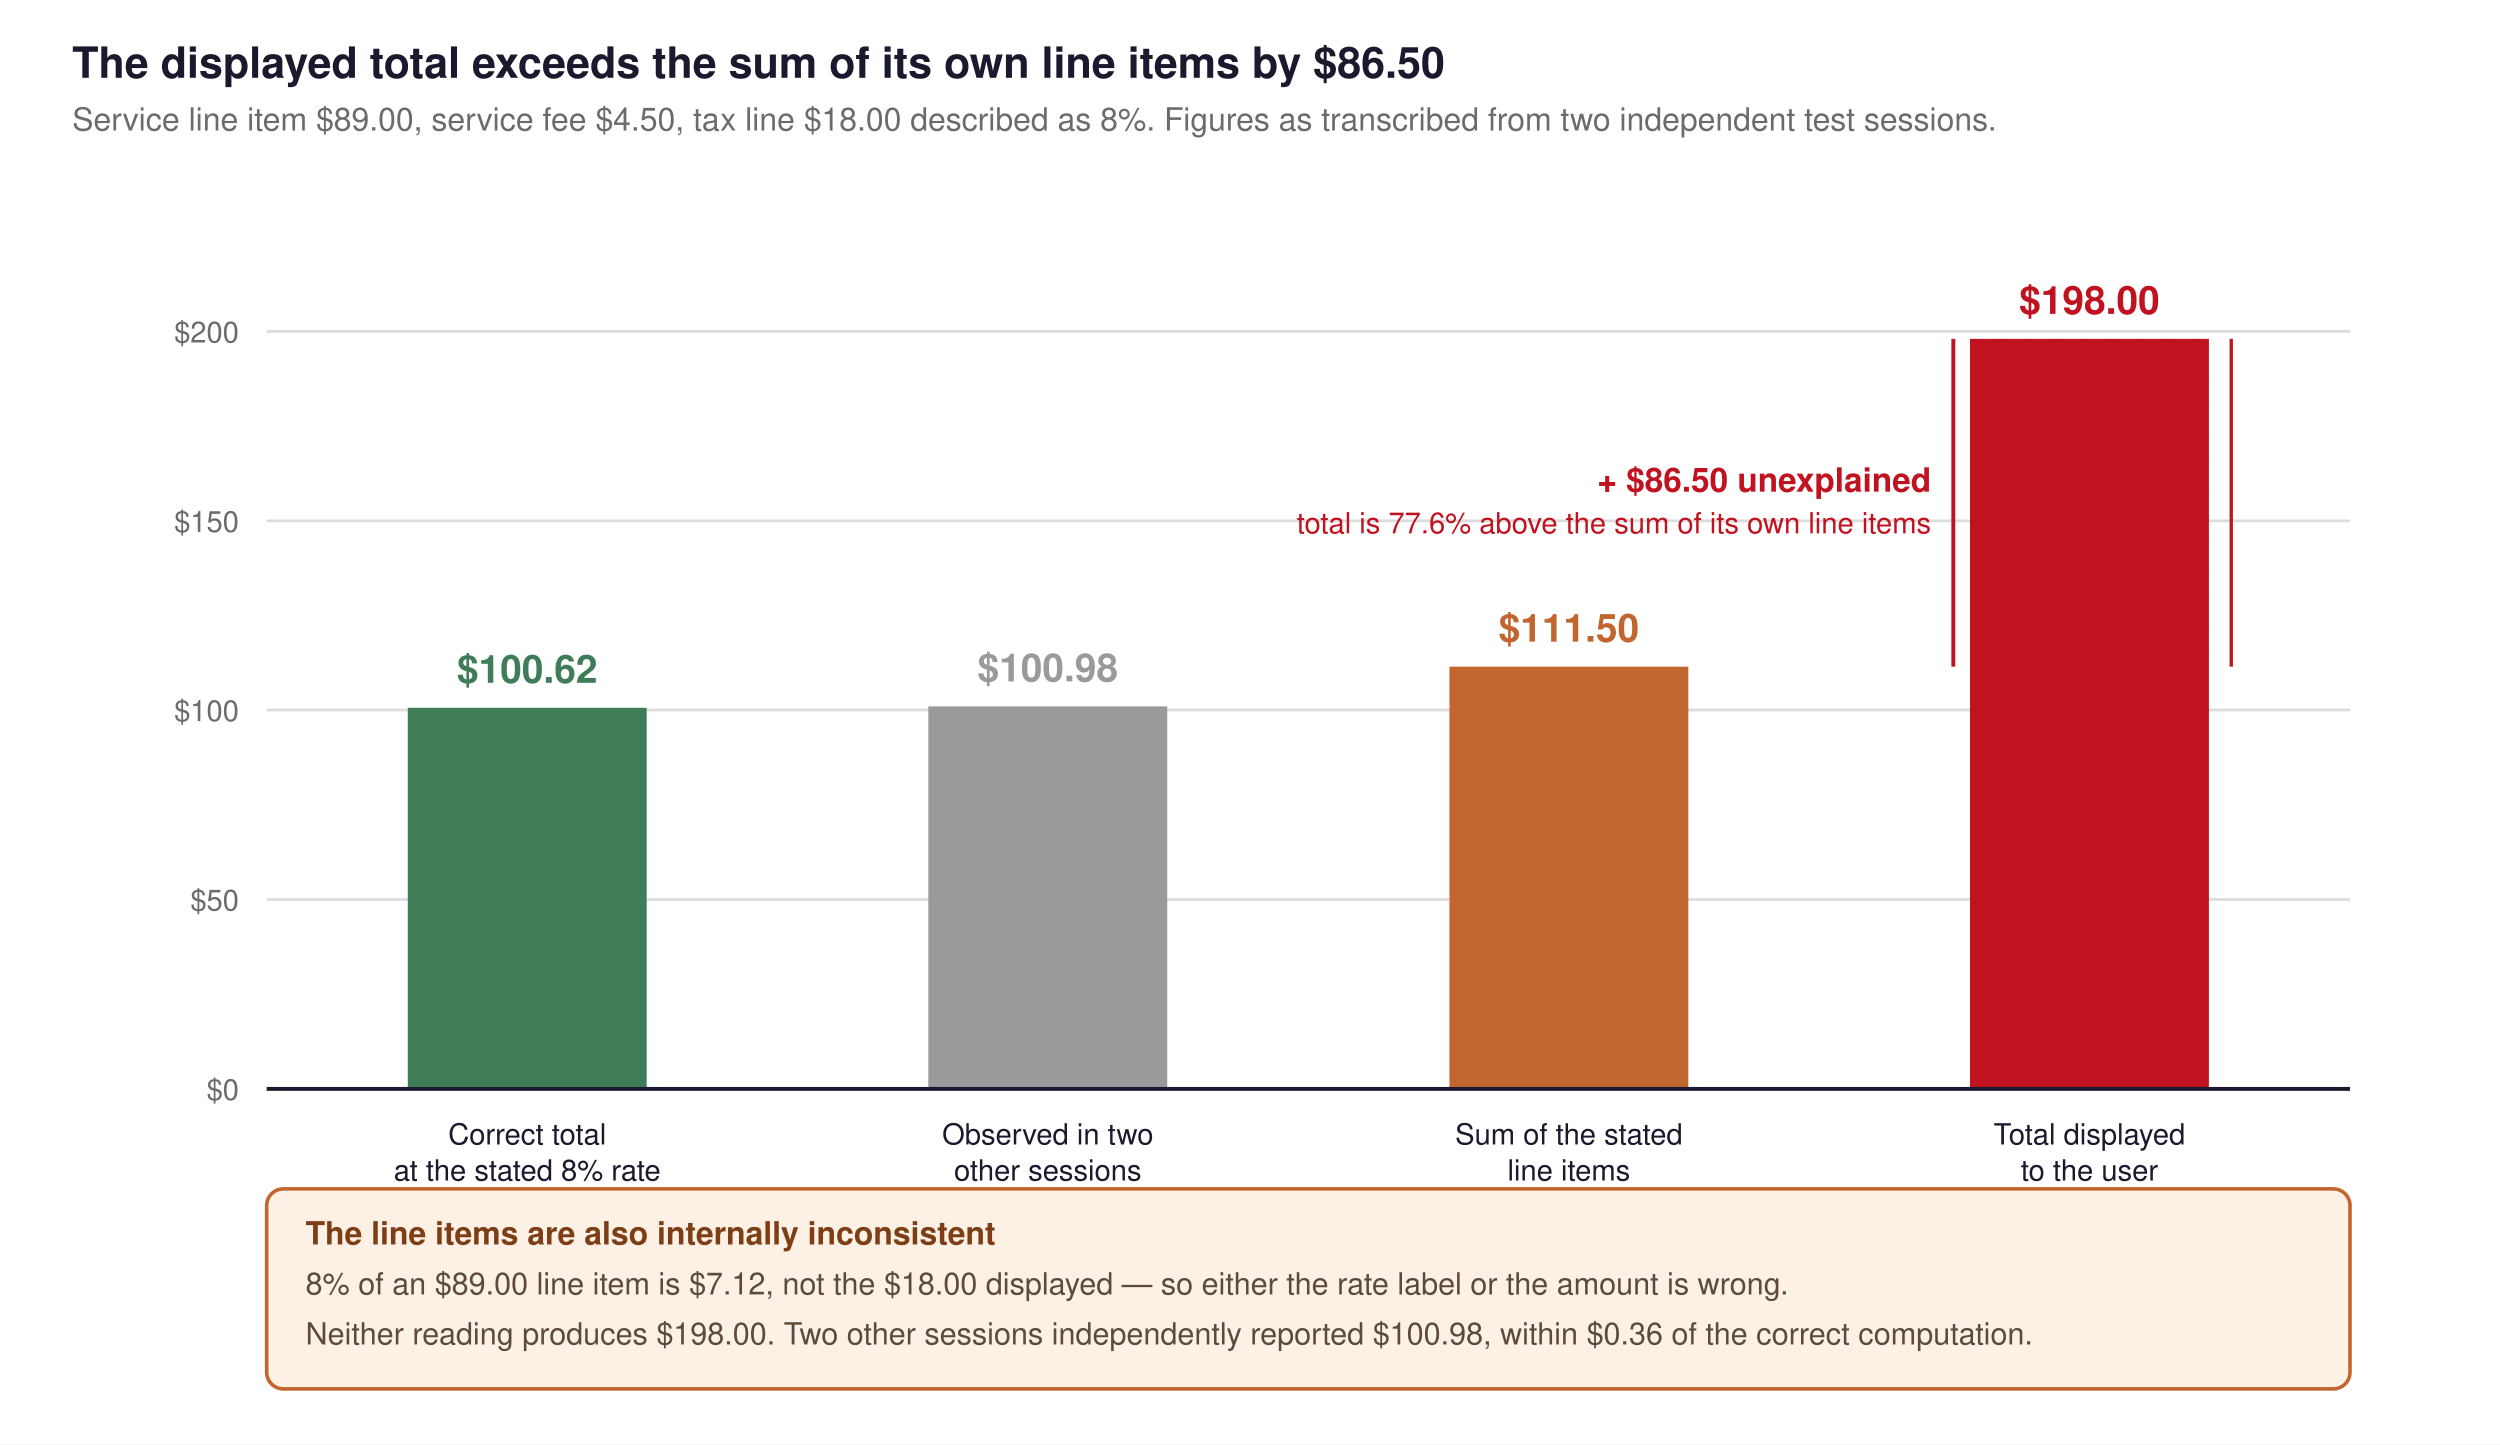
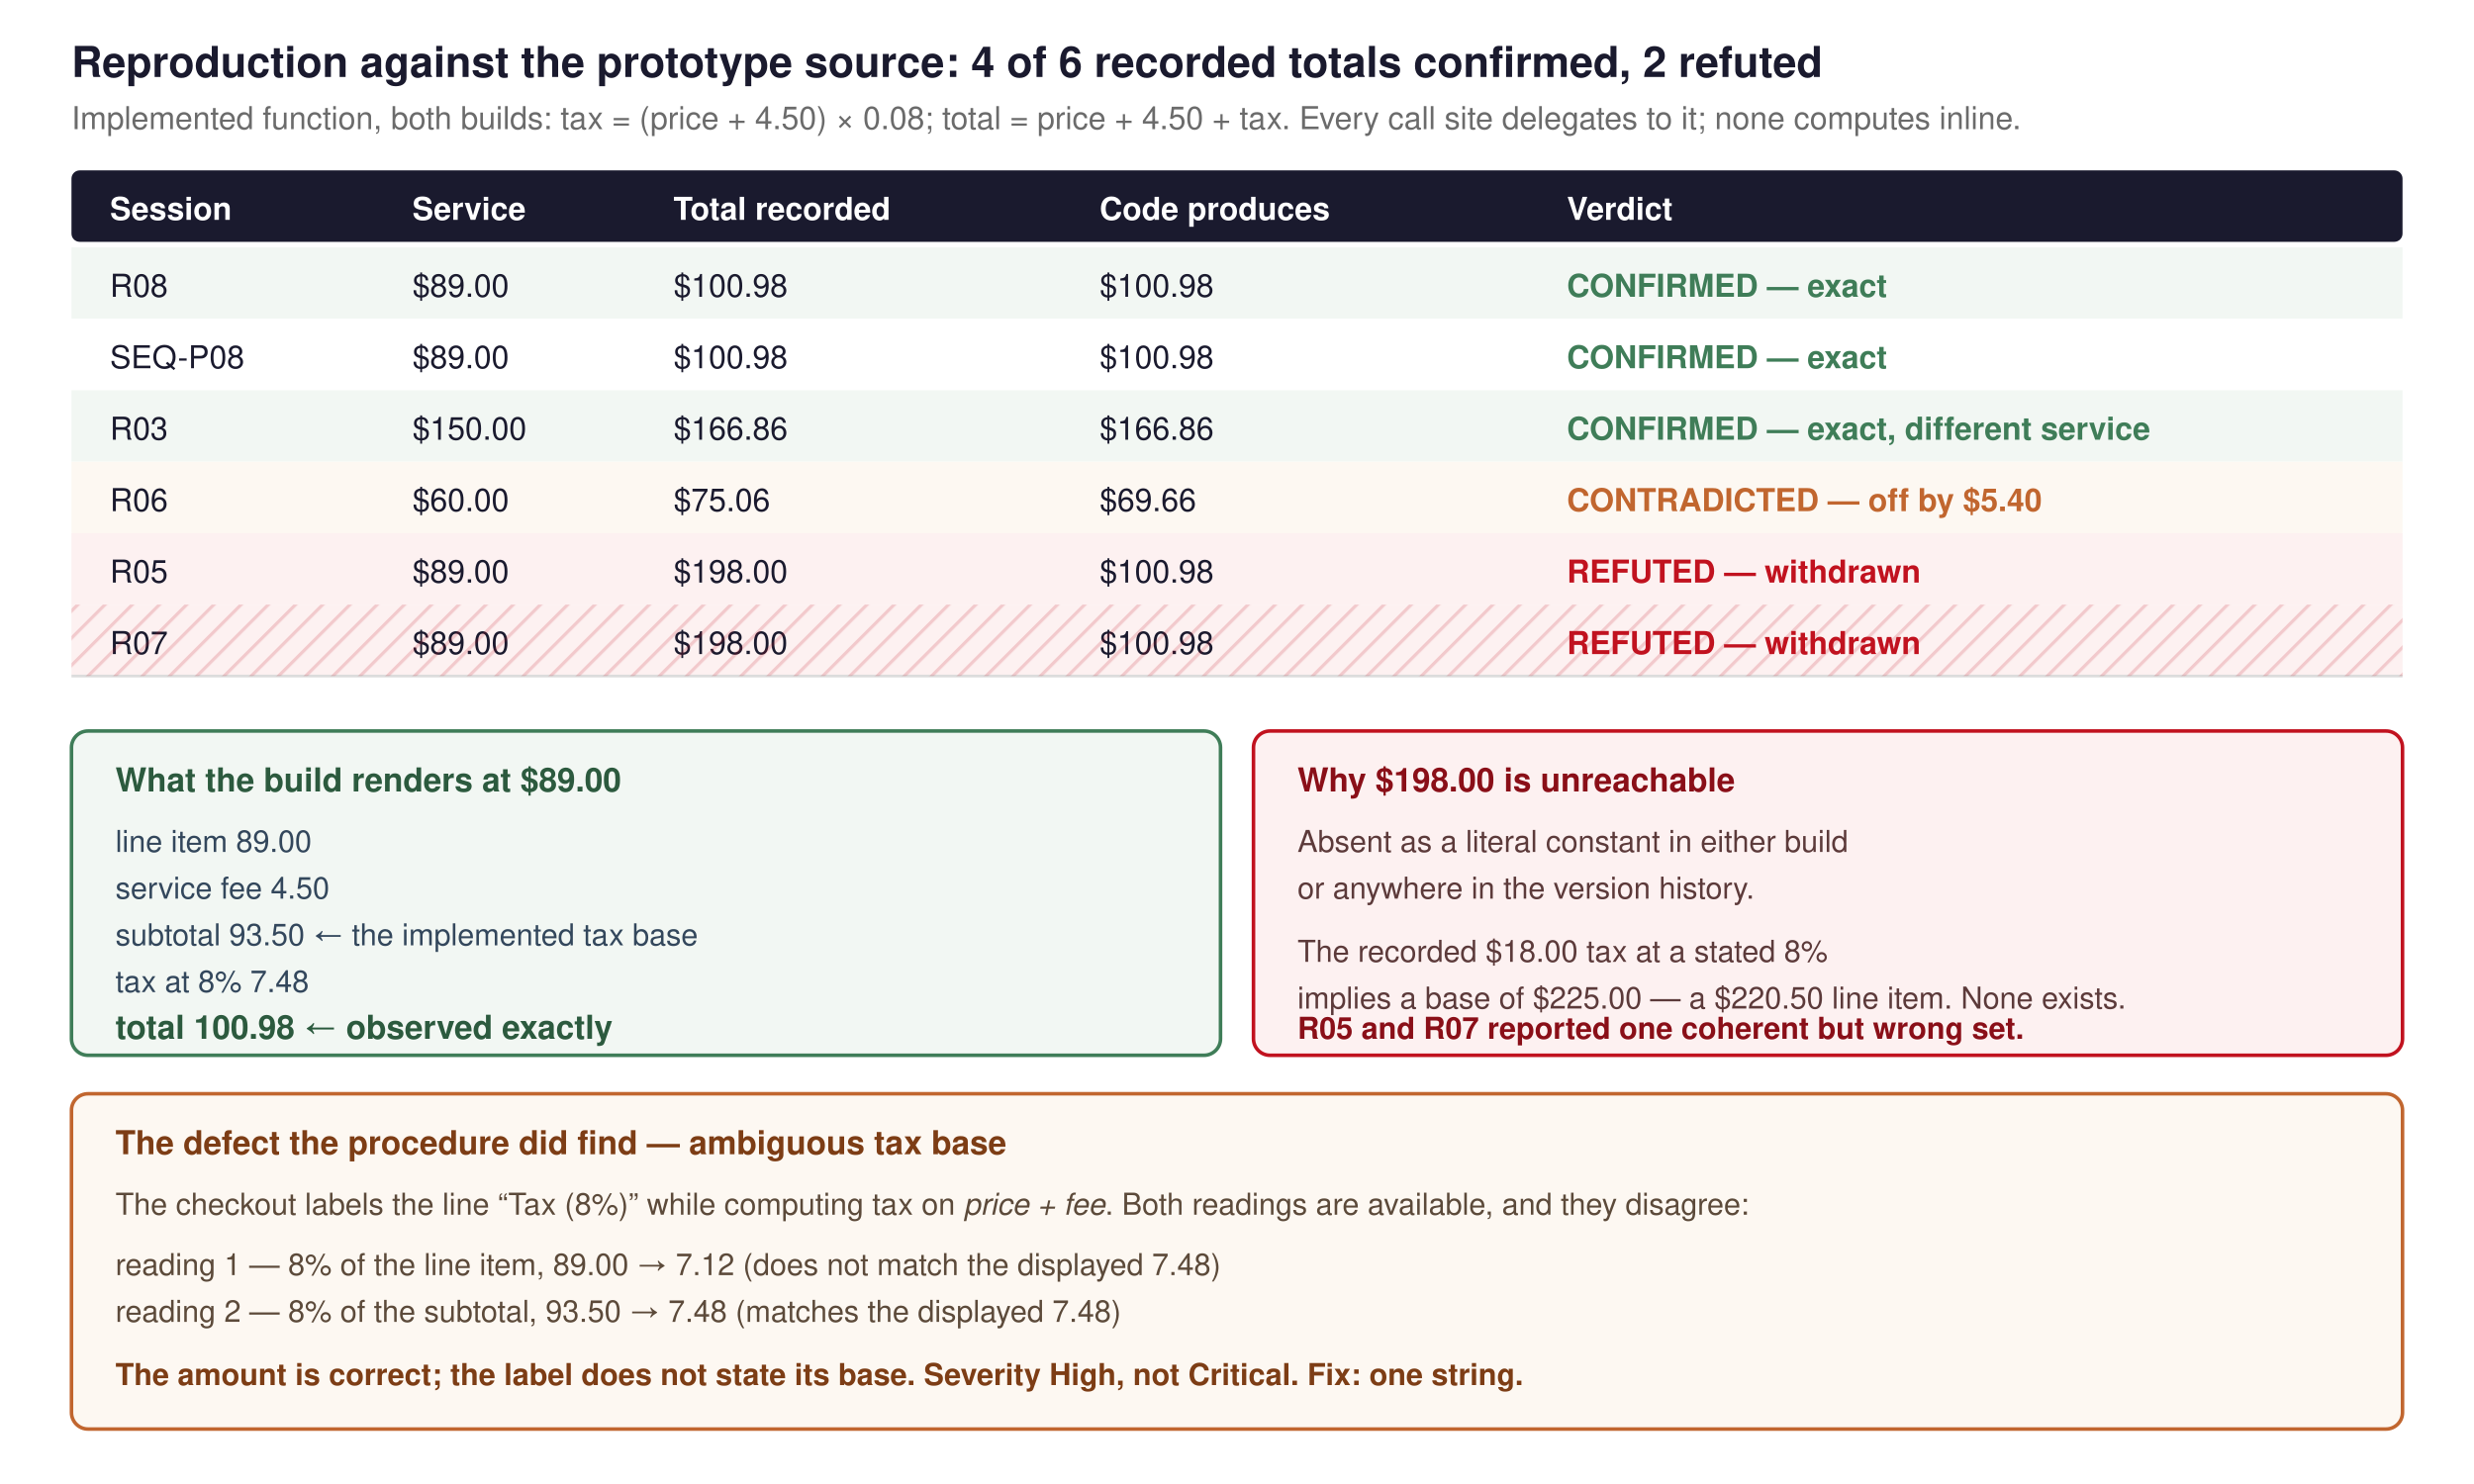
- <svg xmlns="http://www.w3.org/2000/svg" viewBox="0 0 900 520" width="900" height="520" font-family="Helvetica, Arial, sans-serif" role="img" aria-labelledby="t d">
+ <svg xmlns="http://www.w3.org/2000/svg" viewBox="0 0 900 540" width="900" height="540" font-family="Helvetica, Arial, sans-serif" role="img" aria-labelledby="t d">
  <defs>
    <pattern id="hatch" width="7" height="7" patternTransform="rotate(45)" patternUnits="userSpaceOnUse">
      <line x1="0" y1="0" x2="0" y2="7" stroke="#c1121f" stroke-width="2.4" opacity="0.34" />
    </pattern>
  </defs>
-   <rect width="900" height="520" fill="#ffffff" />
-   <text x="26" y="28" font-size="15.5" font-weight="bold" fill="#1a1a2e">The displayed total exceeds the sum of its own line items by $86.50</text>
-   <text x="26" y="47" font-size="11.5" fill="#6b6b6b">Service line item $89.00, service fee $4.50, tax line $18.00 described as 8%. Figures as transcribed from two independent test sessions.</text>
-   <line x1="96" y1="392.0" x2="846" y2="392.0" stroke="#dcdcdc" stroke-width="1" />
-   <text x="86" y="396.0" font-size="10.5" fill="#6b6b6b" text-anchor="end">$0</text>
-   <line x1="96" y1="323.8" x2="846" y2="323.8" stroke="#dcdcdc" stroke-width="1" />
-   <text x="86" y="327.8" font-size="10.5" fill="#6b6b6b" text-anchor="end">$50</text>
-   <line x1="96" y1="255.6" x2="846" y2="255.6" stroke="#dcdcdc" stroke-width="1" />
-   <text x="86" y="259.6" font-size="10.5" fill="#6b6b6b" text-anchor="end">$100</text>
-   <line x1="96" y1="187.5" x2="846" y2="187.5" stroke="#dcdcdc" stroke-width="1" />
-   <text x="86" y="191.5" font-size="10.5" fill="#6b6b6b" text-anchor="end">$150</text>
-   <line x1="96" y1="119.3" x2="846" y2="119.3" stroke="#dcdcdc" stroke-width="1" />
-   <text x="86" y="123.3" font-size="10.5" fill="#6b6b6b" text-anchor="end">$200</text>
-   <rect x="709.2" y="122.0" width="86" height="118.0" fill="url(#hatch)" />
-   <rect x="146.8" y="254.8" width="86" height="137.2" fill="#3f7d58" />
-   <text x="189.8" y="245.8" font-size="14" fill="#3f7d58" text-anchor="middle" font-weight="bold">$100.62</text>
-   <text x="189.8" y="412.0" font-size="10.5" fill="#1a1a2e" text-anchor="middle">Correct total</text>
-   <text x="189.8" y="425.0" font-size="10.5" fill="#1a1a2e" text-anchor="middle">at the stated 8% rate</text>
-   <rect x="334.2" y="254.3" width="86" height="137.7" fill="#9a9a9a" />
-   <text x="377.2" y="245.3" font-size="14" fill="#9a9a9a" text-anchor="middle" font-weight="bold">$100.98</text>
-   <text x="377.2" y="412.0" font-size="10.5" fill="#1a1a2e" text-anchor="middle">Observed in two</text>
-   <text x="377.2" y="425.0" font-size="10.5" fill="#1a1a2e" text-anchor="middle">other sessions</text>
-   <rect x="521.8" y="240.0" width="86" height="152.0" fill="#c1662f" />
-   <text x="564.8" y="231.0" font-size="14" fill="#c1662f" text-anchor="middle" font-weight="bold">$111.50</text>
-   <text x="564.8" y="412.0" font-size="10.5" fill="#1a1a2e" text-anchor="middle">Sum of the stated</text>
-   <text x="564.8" y="425.0" font-size="10.5" fill="#1a1a2e" text-anchor="middle">line items</text>
-   <rect x="709.2" y="122.0" width="86" height="270.0" fill="#c1121f" />
-   <text x="752.2" y="113.0" font-size="14" fill="#c1121f" text-anchor="middle" font-weight="bold">$198.00</text>
-   <text x="752.2" y="412.0" font-size="10.5" fill="#1a1a2e" text-anchor="middle">Total displayed</text>
-   <text x="752.2" y="425.0" font-size="10.5" fill="#1a1a2e" text-anchor="middle">to the user</text>
-   <line x1="96" y1="392" x2="846" y2="392" stroke="#1a1a2e" stroke-width="1.4" />
-   <line x1="703.2" y1="122.0" x2="703.2" y2="240.0" stroke="#c1121f" stroke-width="1.4" />
-   <text x="695.2" y="177.0" font-size="12" fill="#c1121f" font-weight="bold" text-anchor="end">+ $86.50 unexplained</text>
-   <text x="695.2" y="192.0" font-size="10.5" fill="#c1121f" text-anchor="end">total is 77.6% above the sum of its own line items</text>
-   <path d="M 803.25 240.0 L 803.25 122.0" stroke="#c1121f" stroke-width="1.2" />
-   <rect x="96" y="428" width="750" height="72" rx="6" fill="#fdf1e6" stroke="#c1662f" stroke-width="1.3" />
-   <text x="110" y="448" font-size="11.5" font-weight="bold" fill="#7d3d15">The line items are also internally inconsistent</text>
-   <text x="110" y="466" font-size="11" fill="#5c4a3a">8% of an $89.00 line item is $7.12, not the $18.00 displayed — so either the rate label or the amount is wrong.</text>
-   <text x="110" y="484" font-size="11" fill="#5c4a3a">Neither reading produces $198.00. Two other sessions independently reported $100.98, within $0.36 of the correct computation.</text>
+   <rect width="900" height="540" fill="#ffffff" />
+   <text x="26" y="28" font-size="15.5" font-weight="bold" fill="#1a1a2e">Reproduction against the prototype source: 4 of 6 recorded totals confirmed, 2 refuted</text>
+   <text x="26" y="47" font-size="11.5" fill="#6b6b6b">Implemented function, both builds: tax = (price + 4.50) × 0.08; total = price + 4.50 + tax. Every call site delegates to it; none computes inline.</text>
+   <rect x="26" y="62" width="848" height="26" rx="3" fill="#1a1a2e" />
+   <text x="40" y="80" font-size="11.5" font-weight="bold" fill="#ffffff">Session</text>
+   <text x="150" y="80" font-size="11.5" font-weight="bold" fill="#ffffff">Service</text>
+   <text x="245" y="80" font-size="11.5" font-weight="bold" fill="#ffffff">Total recorded</text>
+   <text x="400" y="80" font-size="11.5" font-weight="bold" fill="#ffffff">Code produces</text>
+   <text x="570" y="80" font-size="11.5" font-weight="bold" fill="#ffffff">Verdict</text>
+   <rect x="26" y="90" width="848" height="26" fill="#f2f7f3" />
+   <text x="40" y="108" font-size="11.5" fill="#1a1a2e">R08</text>
+   <text x="150" y="108" font-size="11.5" fill="#1a1a2e">$89.00</text>
+   <text x="245" y="108" font-size="11.5" fill="#1a1a2e">$100.98</text>
+   <text x="400" y="108" font-size="11.5" fill="#1a1a2e">$100.98</text>
+   <text x="570" y="108" font-size="11.5" font-weight="bold" fill="#3f7d58">CONFIRMED — exact</text>
+   <rect x="26" y="116" width="848" height="26" fill="#ffffff" />
+   <text x="40" y="134" font-size="11.5" fill="#1a1a2e">SEQ-P08</text>
+   <text x="150" y="134" font-size="11.5" fill="#1a1a2e">$89.00</text>
+   <text x="245" y="134" font-size="11.5" fill="#1a1a2e">$100.98</text>
+   <text x="400" y="134" font-size="11.5" fill="#1a1a2e">$100.98</text>
+   <text x="570" y="134" font-size="11.5" font-weight="bold" fill="#3f7d58">CONFIRMED — exact</text>
+   <rect x="26" y="142" width="848" height="26" fill="#f2f7f3" />
+   <text x="40" y="160" font-size="11.5" fill="#1a1a2e">R03</text>
+   <text x="150" y="160" font-size="11.5" fill="#1a1a2e">$150.00</text>
+   <text x="245" y="160" font-size="11.5" fill="#1a1a2e">$166.86</text>
+   <text x="400" y="160" font-size="11.5" fill="#1a1a2e">$166.86</text>
+   <text x="570" y="160" font-size="11.5" font-weight="bold" fill="#3f7d58">CONFIRMED — exact, different service</text>
+   <rect x="26" y="168" width="848" height="26" fill="#fdf8f2" />
+   <text x="40" y="186" font-size="11.5" fill="#1a1a2e">R06</text>
+   <text x="150" y="186" font-size="11.5" fill="#1a1a2e">$60.00</text>
+   <text x="245" y="186" font-size="11.5" fill="#1a1a2e">$75.06</text>
+   <text x="400" y="186" font-size="11.5" fill="#1a1a2e">$69.66</text>
+   <text x="570" y="186" font-size="11.5" font-weight="bold" fill="#c1662f">CONTRADICTED — off by $5.40</text>
+   <rect x="26" y="194" width="848" height="26" fill="#fdf1f1" />
+   <text x="40" y="212" font-size="11.5" fill="#1a1a2e">R05</text>
+   <text x="150" y="212" font-size="11.5" fill="#1a1a2e">$89.00</text>
+   <text x="245" y="212" font-size="11.5" fill="#1a1a2e">$198.00</text>
+   <text x="400" y="212" font-size="11.5" fill="#1a1a2e">$100.98</text>
+   <text x="570" y="212" font-size="11.5" font-weight="bold" fill="#c1121f">REFUTED — withdrawn</text>
+   <rect x="26" y="220" width="848" height="26" fill="#fdf1f1" />
+   <text x="40" y="238" font-size="11.5" fill="#1a1a2e">R07</text>
+   <text x="150" y="238" font-size="11.5" fill="#1a1a2e">$89.00</text>
+   <text x="245" y="238" font-size="11.5" fill="#1a1a2e">$198.00</text>
+   <text x="400" y="238" font-size="11.5" fill="#1a1a2e">$100.98</text>
+   <text x="570" y="238" font-size="11.5" font-weight="bold" fill="#c1121f">REFUTED — withdrawn</text>
+   <line x1="26" y1="246" x2="874" y2="246" stroke="#dcdcdc" stroke-width="1" />
+   <rect x="26" y="220" width="848" height="26" fill="url(#hatch)" opacity="0.5" />
+   <rect x="26" y="266" width="418" height="118" rx="6" fill="#f2f7f3" stroke="#3f7d58" stroke-width="1.3" />
+   <text x="42" y="288" font-size="12" font-weight="bold" fill="#2c5a3e">What the build renders at $89.00</text>
+   <text x="42" y="310" font-size="11" fill="#33475c">line item        89.00</text>
+   <text x="42" y="327" font-size="11" fill="#33475c">service fee      4.50</text>
+   <text x="42" y="344" font-size="11" fill="#33475c">subtotal        93.50   ← the implemented tax base</text>
+   <text x="42" y="361" font-size="11" fill="#33475c">tax at 8%        7.48</text>
+   <text x="42" y="378" font-size="12" font-weight="bold" fill="#2c5a3e">total          100.98   ← observed exactly</text>
+   <rect x="456" y="266" width="418" height="118" rx="6" fill="#fdf1f1" stroke="#c1121f" stroke-width="1.3" />
+   <text x="472" y="288" font-size="12" font-weight="bold" fill="#8a0f18">Why $198.00 is unreachable</text>
+   <text x="472" y="310" font-size="11" fill="#5c3a3a">Absent as a literal constant in either build</text>
+   <text x="472" y="327" font-size="11" fill="#5c3a3a">or anywhere in the version history.</text>
+   <text x="472" y="350" font-size="11" fill="#5c3a3a">The recorded $18.00 tax at a stated 8%</text>
+   <text x="472" y="367" font-size="11" fill="#5c3a3a">implies a base of $225.00 — a $220.50 line item. None exists.</text>
+   <text x="472" y="378" font-size="11" font-weight="bold" fill="#8a0f18">R05 and R07 reported one coherent but wrong set.</text>
+   <rect x="26" y="398" width="848" height="122" rx="6" fill="#fdf8f2" stroke="#c1662f" stroke-width="1.3" />
+   <text x="42" y="420" font-size="12" font-weight="bold" fill="#7d3d15">The defect the procedure did find — ambiguous tax base</text>
+   <text x="42" y="442" font-size="11" fill="#5c4a3a">The checkout labels the line “Tax (8%)” while computing tax on <tspan font-style="italic">price + fee</tspan>. Both readings are available, and they disagree:</text>
+   <text x="42" y="464" font-size="11" fill="#5c4a3a">reading 1 — 8% of the line item, 89.00  →  7.12   (does not match the displayed 7.48)</text>
+   <text x="42" y="481" font-size="11" fill="#5c4a3a">reading 2 — 8% of the subtotal,   93.50  →  7.48   (matches the displayed 7.48)</text>
+   <text x="42" y="504" font-size="11" font-weight="bold" fill="#7d3d15">The amount is correct; the label does not state its base. Severity High, not Critical. Fix: one string.</text>
</svg>
